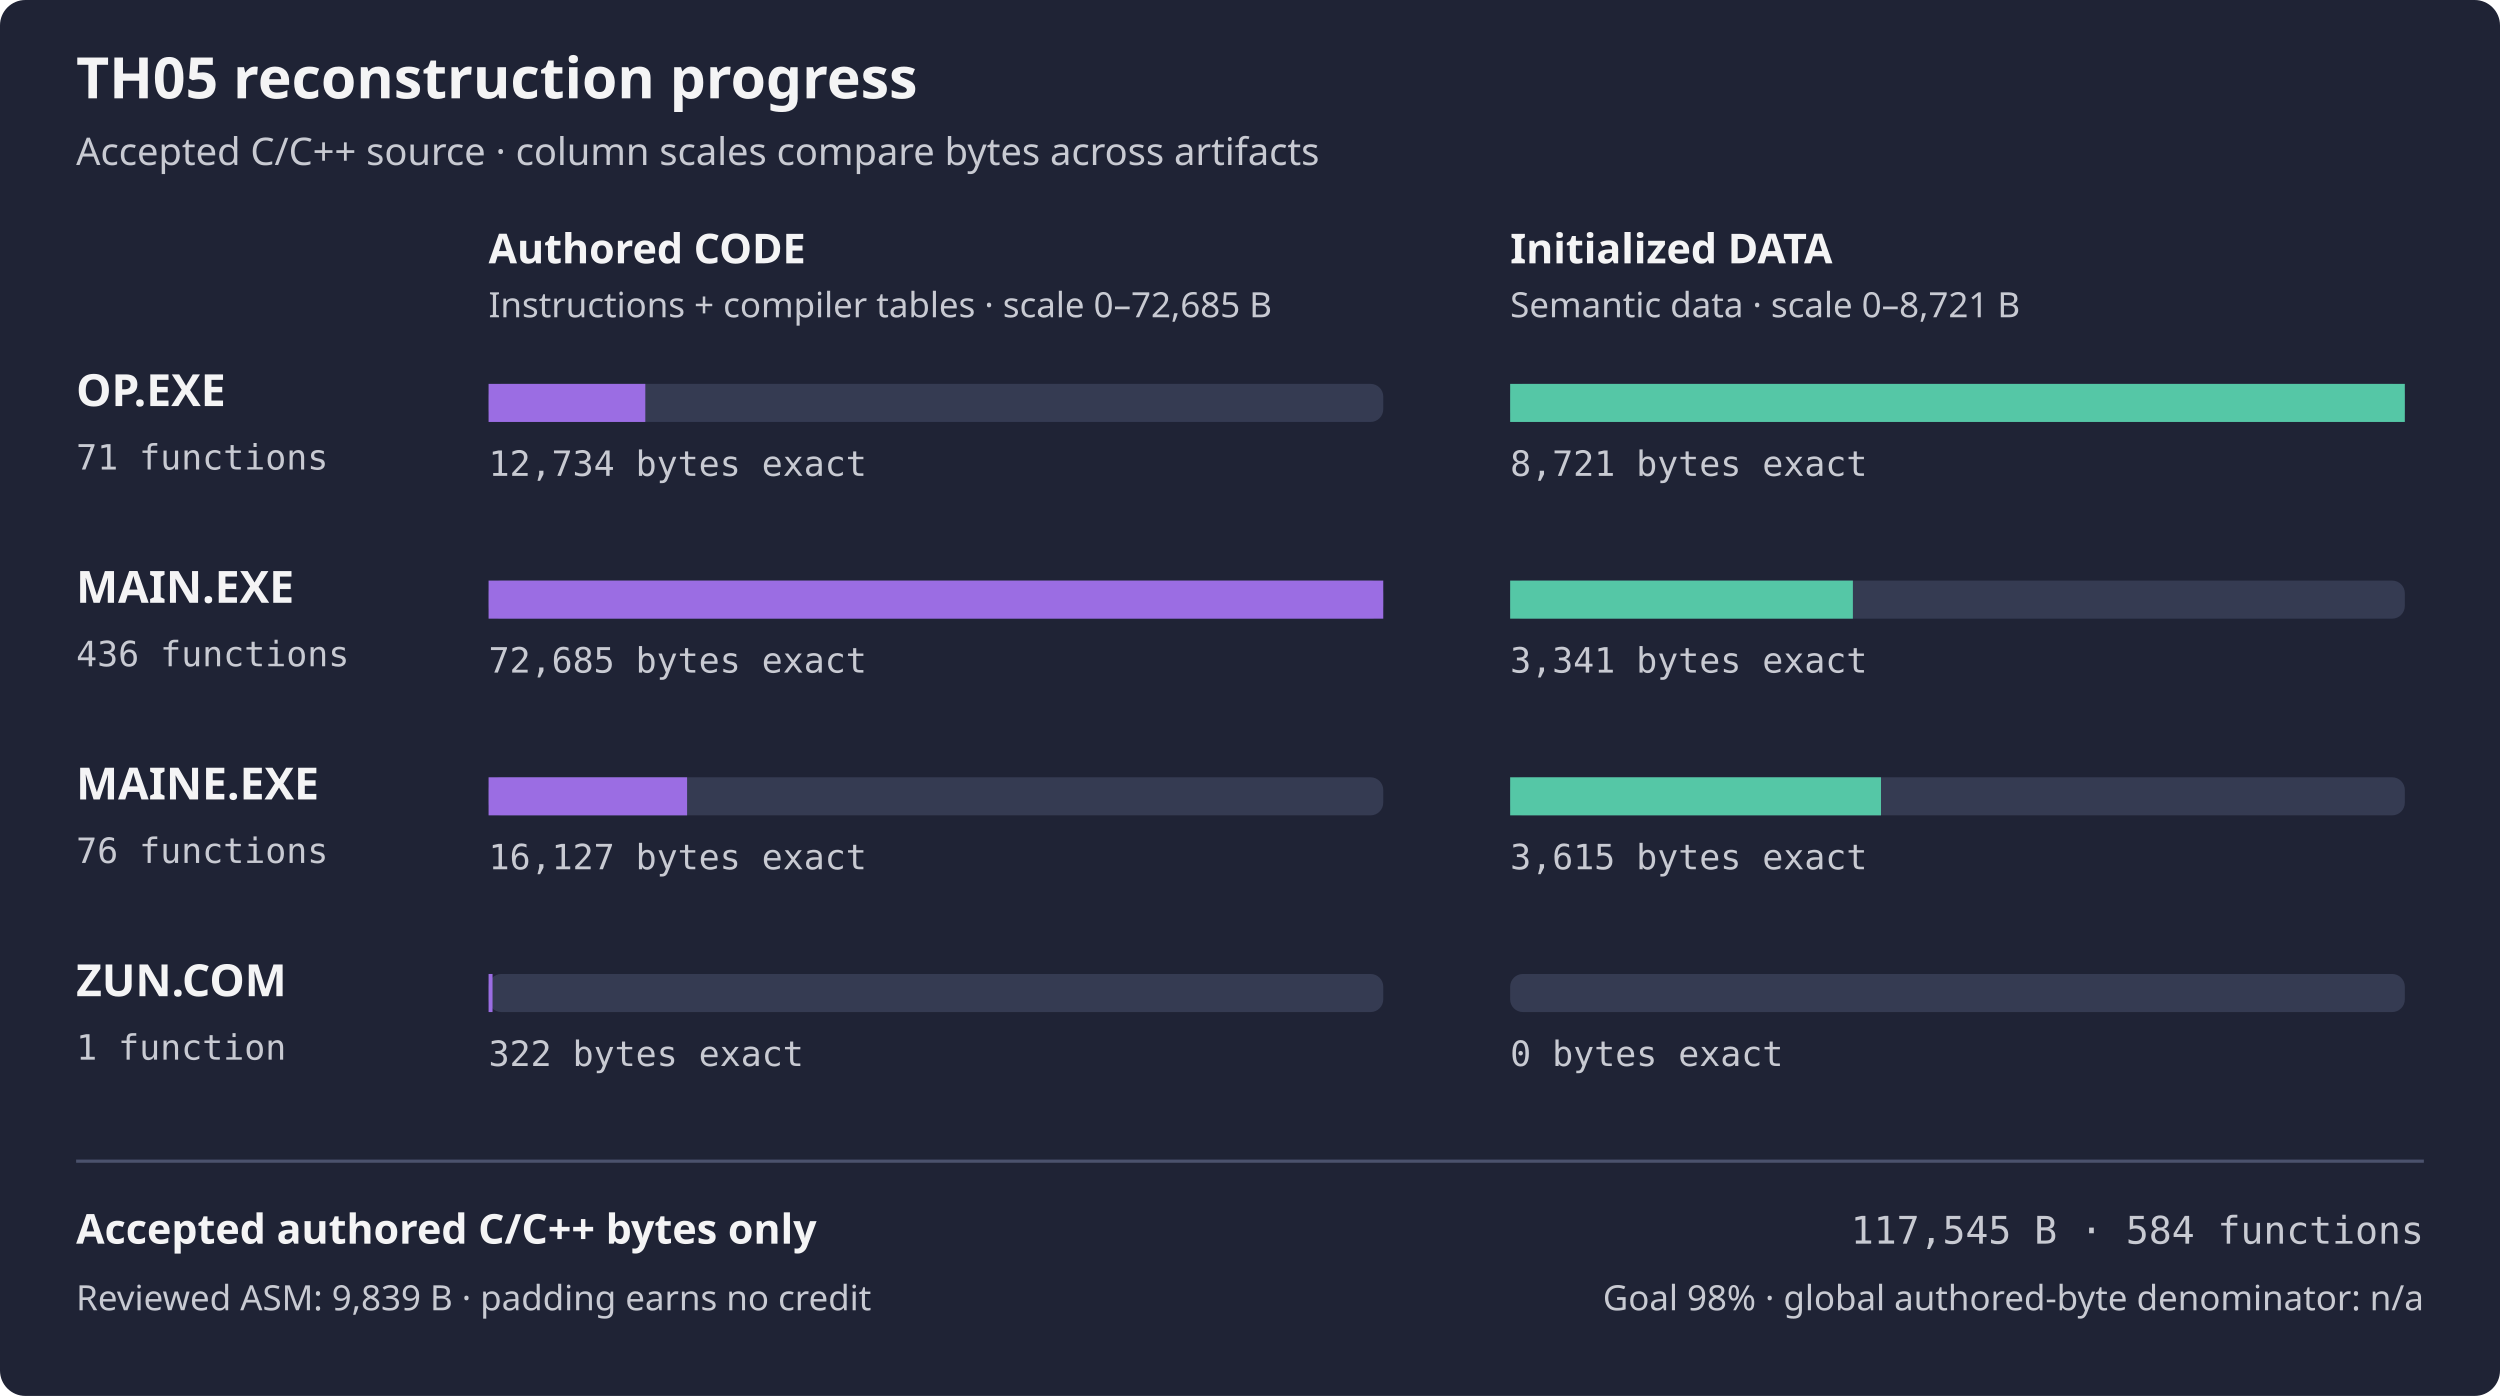
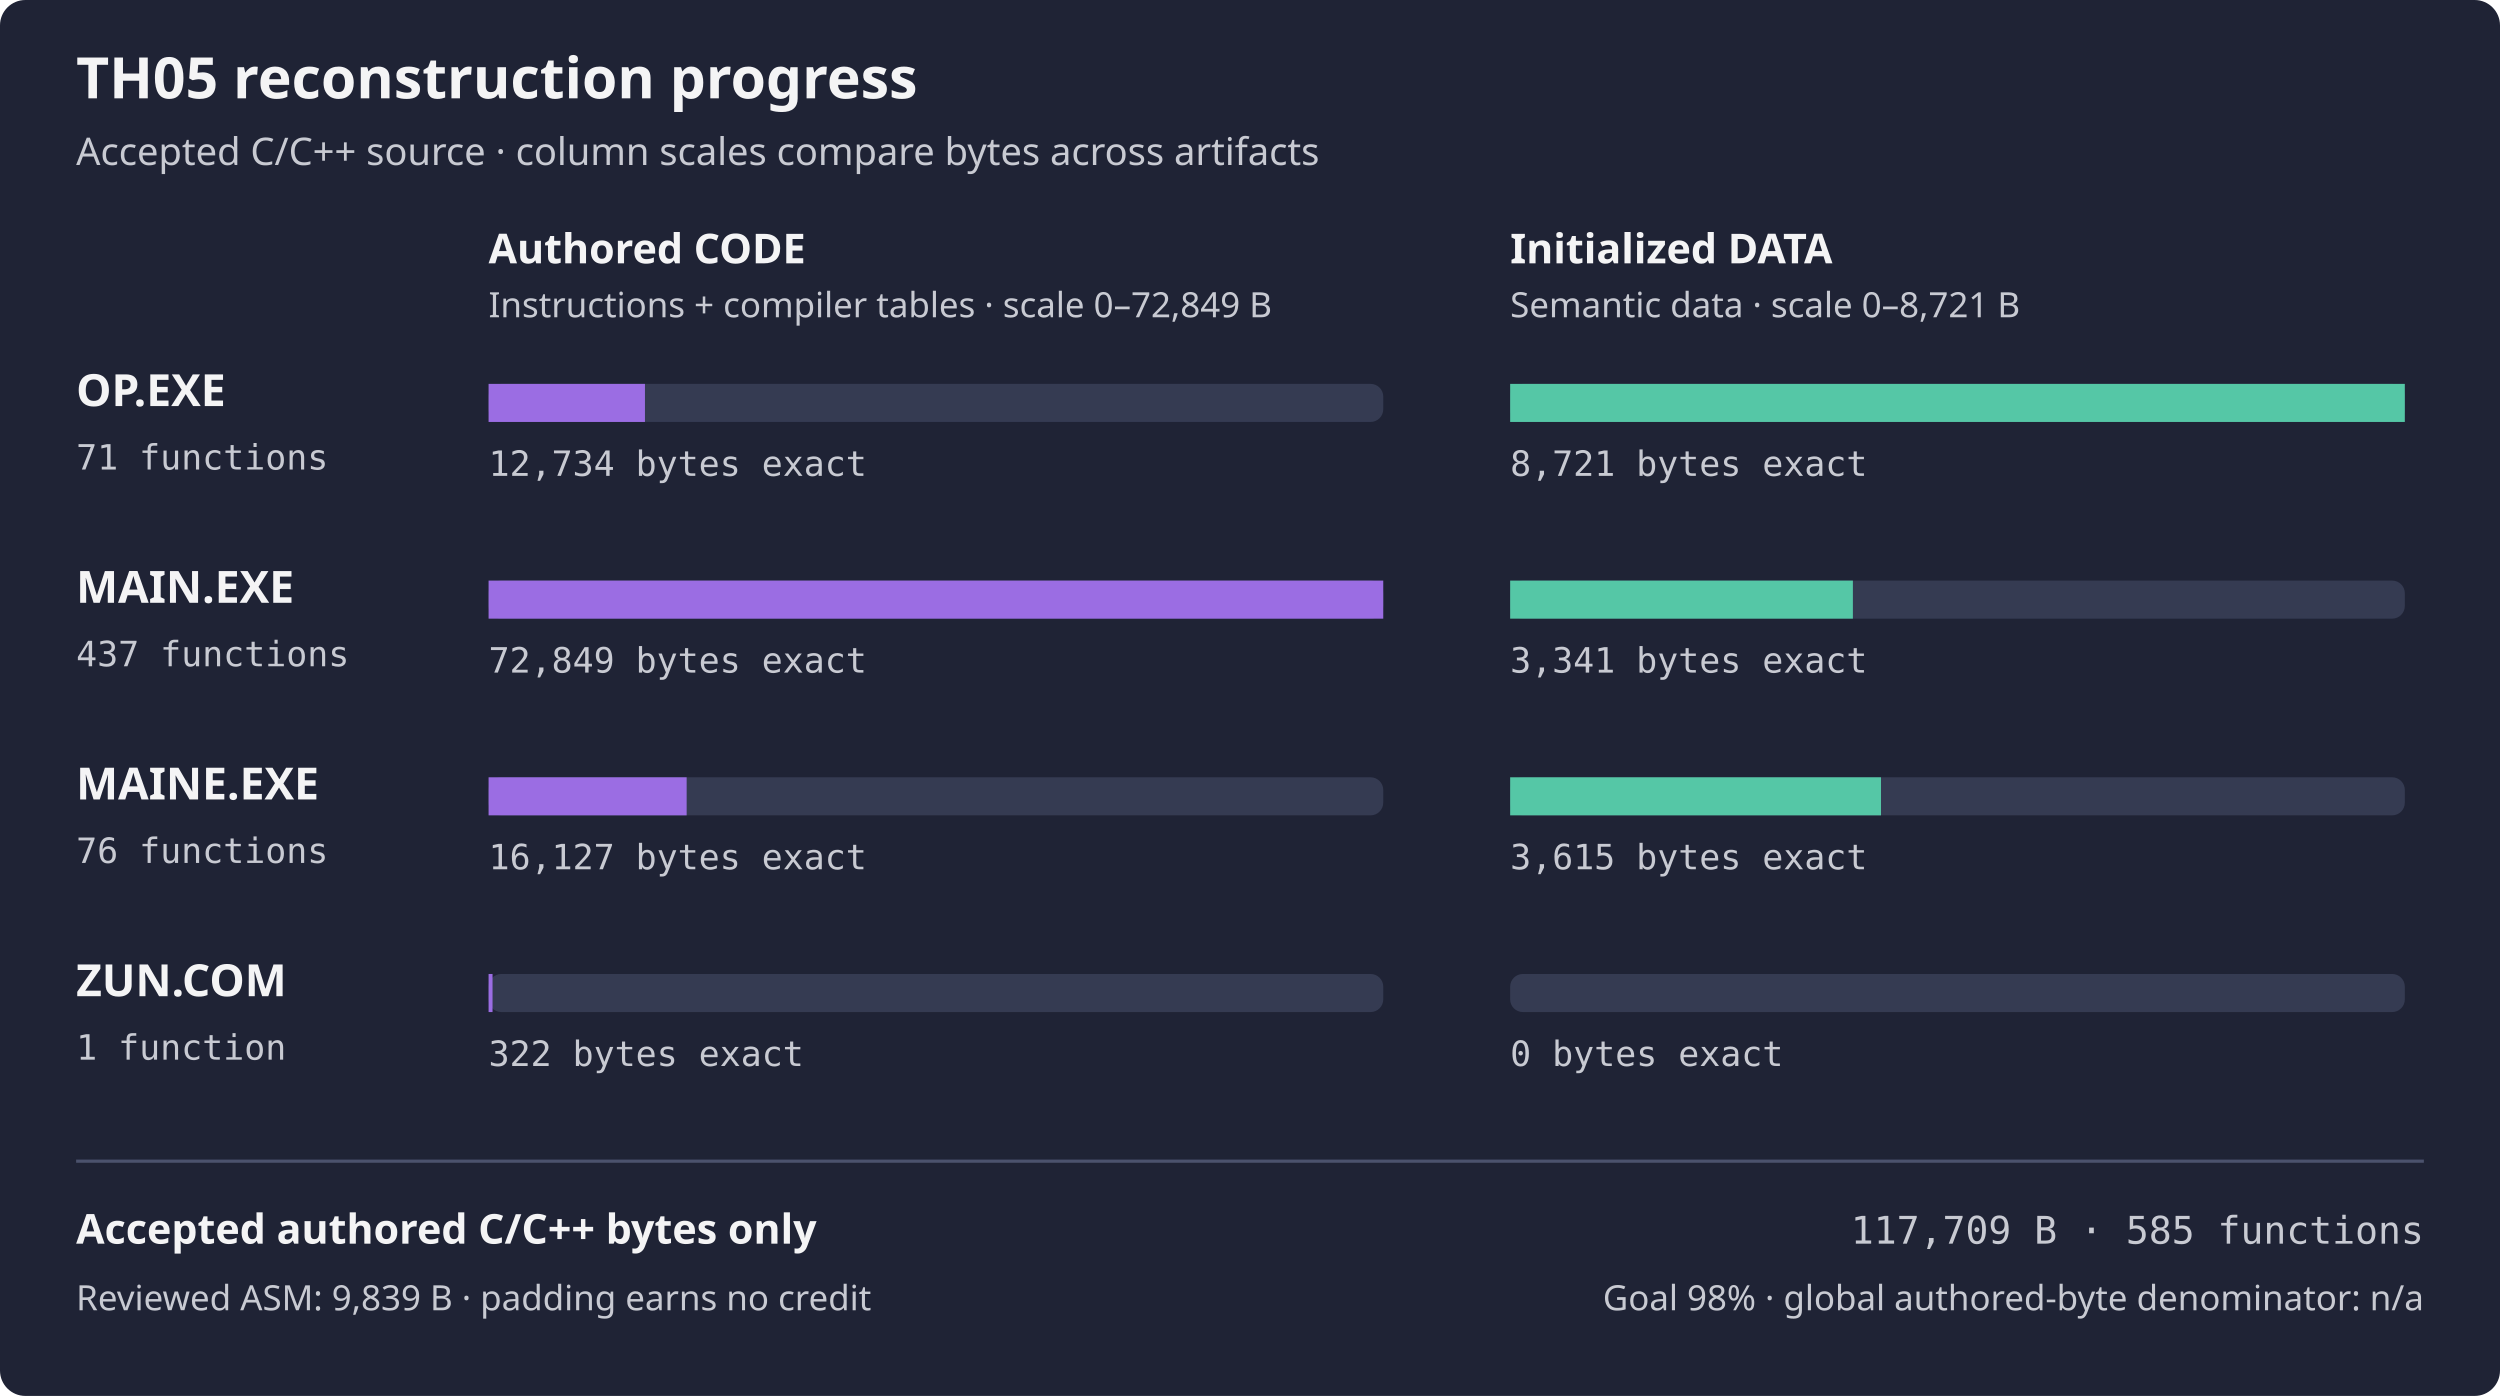
<svg xmlns="http://www.w3.org/2000/svg" width="788" height="440" viewBox="0 0 788 440" role="img" aria-labelledby="title desc">
  <rect width="788" height="440" rx="8" fill="#1f2335" />
  <text x="24" y="31" fill="#f4f4f5" font-family="sans-serif" font-size="18" font-weight="600">TH05 reconstruction progress</text>
  <text x="24" y="52" fill="#c8cad2" font-family="sans-serif" font-size="12">Accepted C/C++ source · column scales compare bytes across artifacts</text>
  <text x="154" y="83" fill="#f4f4f5" font-family="sans-serif" font-size="13" font-weight="600">Authored CODE</text>
  <text x="476" y="83" fill="#f4f4f5" font-family="sans-serif" font-size="13" font-weight="600">Initialized DATA</text>
-   <text x="154" y="100" fill="#c8cad2" font-family="sans-serif" font-size="11">Instructions + compiler tables · scale 0–72,685 B</text>
+   <text x="154" y="100" fill="#c8cad2" font-family="sans-serif" font-size="11">Instructions + compiler tables · scale 0–72,849 B</text>
  <text x="476" y="100" fill="#c8cad2" font-family="sans-serif" font-size="11">Semantic data · scale 0–8,721 B</text>
  <text x="24" y="128" fill="#f4f4f5" font-family="sans-serif" font-size="14" font-weight="600">OP.EXE</text>
  <text x="24" y="148" fill="#c8cad2" font-family="monospace" font-size="11">71 functions</text>
  <rect x="154" y="121" width="282" height="12" rx="4" fill="#353b52" />
-   <rect x="154" y="121" width="49.40" height="12" fill="#9b6de3" />
+   <rect x="154" y="121" width="49.29" height="12" fill="#9b6de3" />
  <rect x="476" y="121" width="282" height="12" rx="4" fill="#353b52" />
  <rect x="476" y="121" width="282.00" height="12" fill="#55c7a6" />
  <text x="154" y="150" fill="#c8cad2" font-family="monospace" font-size="11">12,734 bytes exact</text>
  <text x="476" y="150" fill="#c8cad2" font-family="monospace" font-size="11">8,721 bytes exact</text>
  <text x="24" y="190" fill="#f4f4f5" font-family="sans-serif" font-size="14" font-weight="600">MAIN.EXE</text>
-   <text x="24" y="210" fill="#c8cad2" font-family="monospace" font-size="11">436 functions</text>
+   <text x="24" y="210" fill="#c8cad2" font-family="monospace" font-size="11">437 functions</text>
  <rect x="154" y="183" width="282" height="12" rx="4" fill="#353b52" />
  <rect x="154" y="183" width="282.00" height="12" fill="#9b6de3" />
  <rect x="476" y="183" width="282" height="12" rx="4" fill="#353b52" />
  <rect x="476" y="183" width="108.03" height="12" fill="#55c7a6" />
-   <text x="154" y="212" fill="#c8cad2" font-family="monospace" font-size="11">72,685 bytes exact</text>
+   <text x="154" y="212" fill="#c8cad2" font-family="monospace" font-size="11">72,849 bytes exact</text>
  <text x="476" y="212" fill="#c8cad2" font-family="monospace" font-size="11">3,341 bytes exact</text>
  <text x="24" y="252" fill="#f4f4f5" font-family="sans-serif" font-size="14" font-weight="600">MAINE.EXE</text>
  <text x="24" y="272" fill="#c8cad2" font-family="monospace" font-size="11">76 functions</text>
  <rect x="154" y="245" width="282" height="12" rx="4" fill="#353b52" />
-   <rect x="154" y="245" width="62.57" height="12" fill="#9b6de3" />
+   <rect x="154" y="245" width="62.43" height="12" fill="#9b6de3" />
  <rect x="476" y="245" width="282" height="12" rx="4" fill="#353b52" />
  <rect x="476" y="245" width="116.89" height="12" fill="#55c7a6" />
  <text x="154" y="274" fill="#c8cad2" font-family="monospace" font-size="11">16,127 bytes exact</text>
  <text x="476" y="274" fill="#c8cad2" font-family="monospace" font-size="11">3,615 bytes exact</text>
  <text x="24" y="314" fill="#f4f4f5" font-family="sans-serif" font-size="14" font-weight="600">ZUN.COM</text>
  <text x="24" y="334" fill="#c8cad2" font-family="monospace" font-size="11">1 function</text>
  <rect x="154" y="307" width="282" height="12" rx="4" fill="#353b52" />
  <rect x="154" y="307" width="1.25" height="12" fill="#9b6de3" />
  <rect x="476" y="307" width="282" height="12" rx="4" fill="#353b52" />
  <rect x="476" y="307" width="0.00" height="12" fill="#55c7a6" />
  <text x="154" y="336" fill="#c8cad2" font-family="monospace" font-size="11">322 bytes exact</text>
  <text x="476" y="336" fill="#c8cad2" font-family="monospace" font-size="11">0 bytes exact</text>
  <path d="M24 366 H764" stroke="#4b526d" />
  <text x="24" y="392" fill="#f4f4f5" font-family="sans-serif" font-size="13" font-weight="600">Accepted authored C/C++ bytes only</text>
-   <text x="764" y="392" fill="#c8cad2" font-family="monospace" text-anchor="end" font-size="12">117,545 B · 584 functions</text>
+   <text x="764" y="392" fill="#c8cad2" font-family="monospace" text-anchor="end" font-size="12">117,709 B · 585 functions</text>
  <text x="24" y="413" fill="#c8cad2" font-family="sans-serif" font-size="11">Reviewed ASM: 9,839 B · padding earns no credit</text>
  <text x="764" y="413" fill="#c8cad2" font-family="sans-serif" text-anchor="end" font-size="11">Goal 98% · global authored-byte denominator: n/a</text>
</svg>
